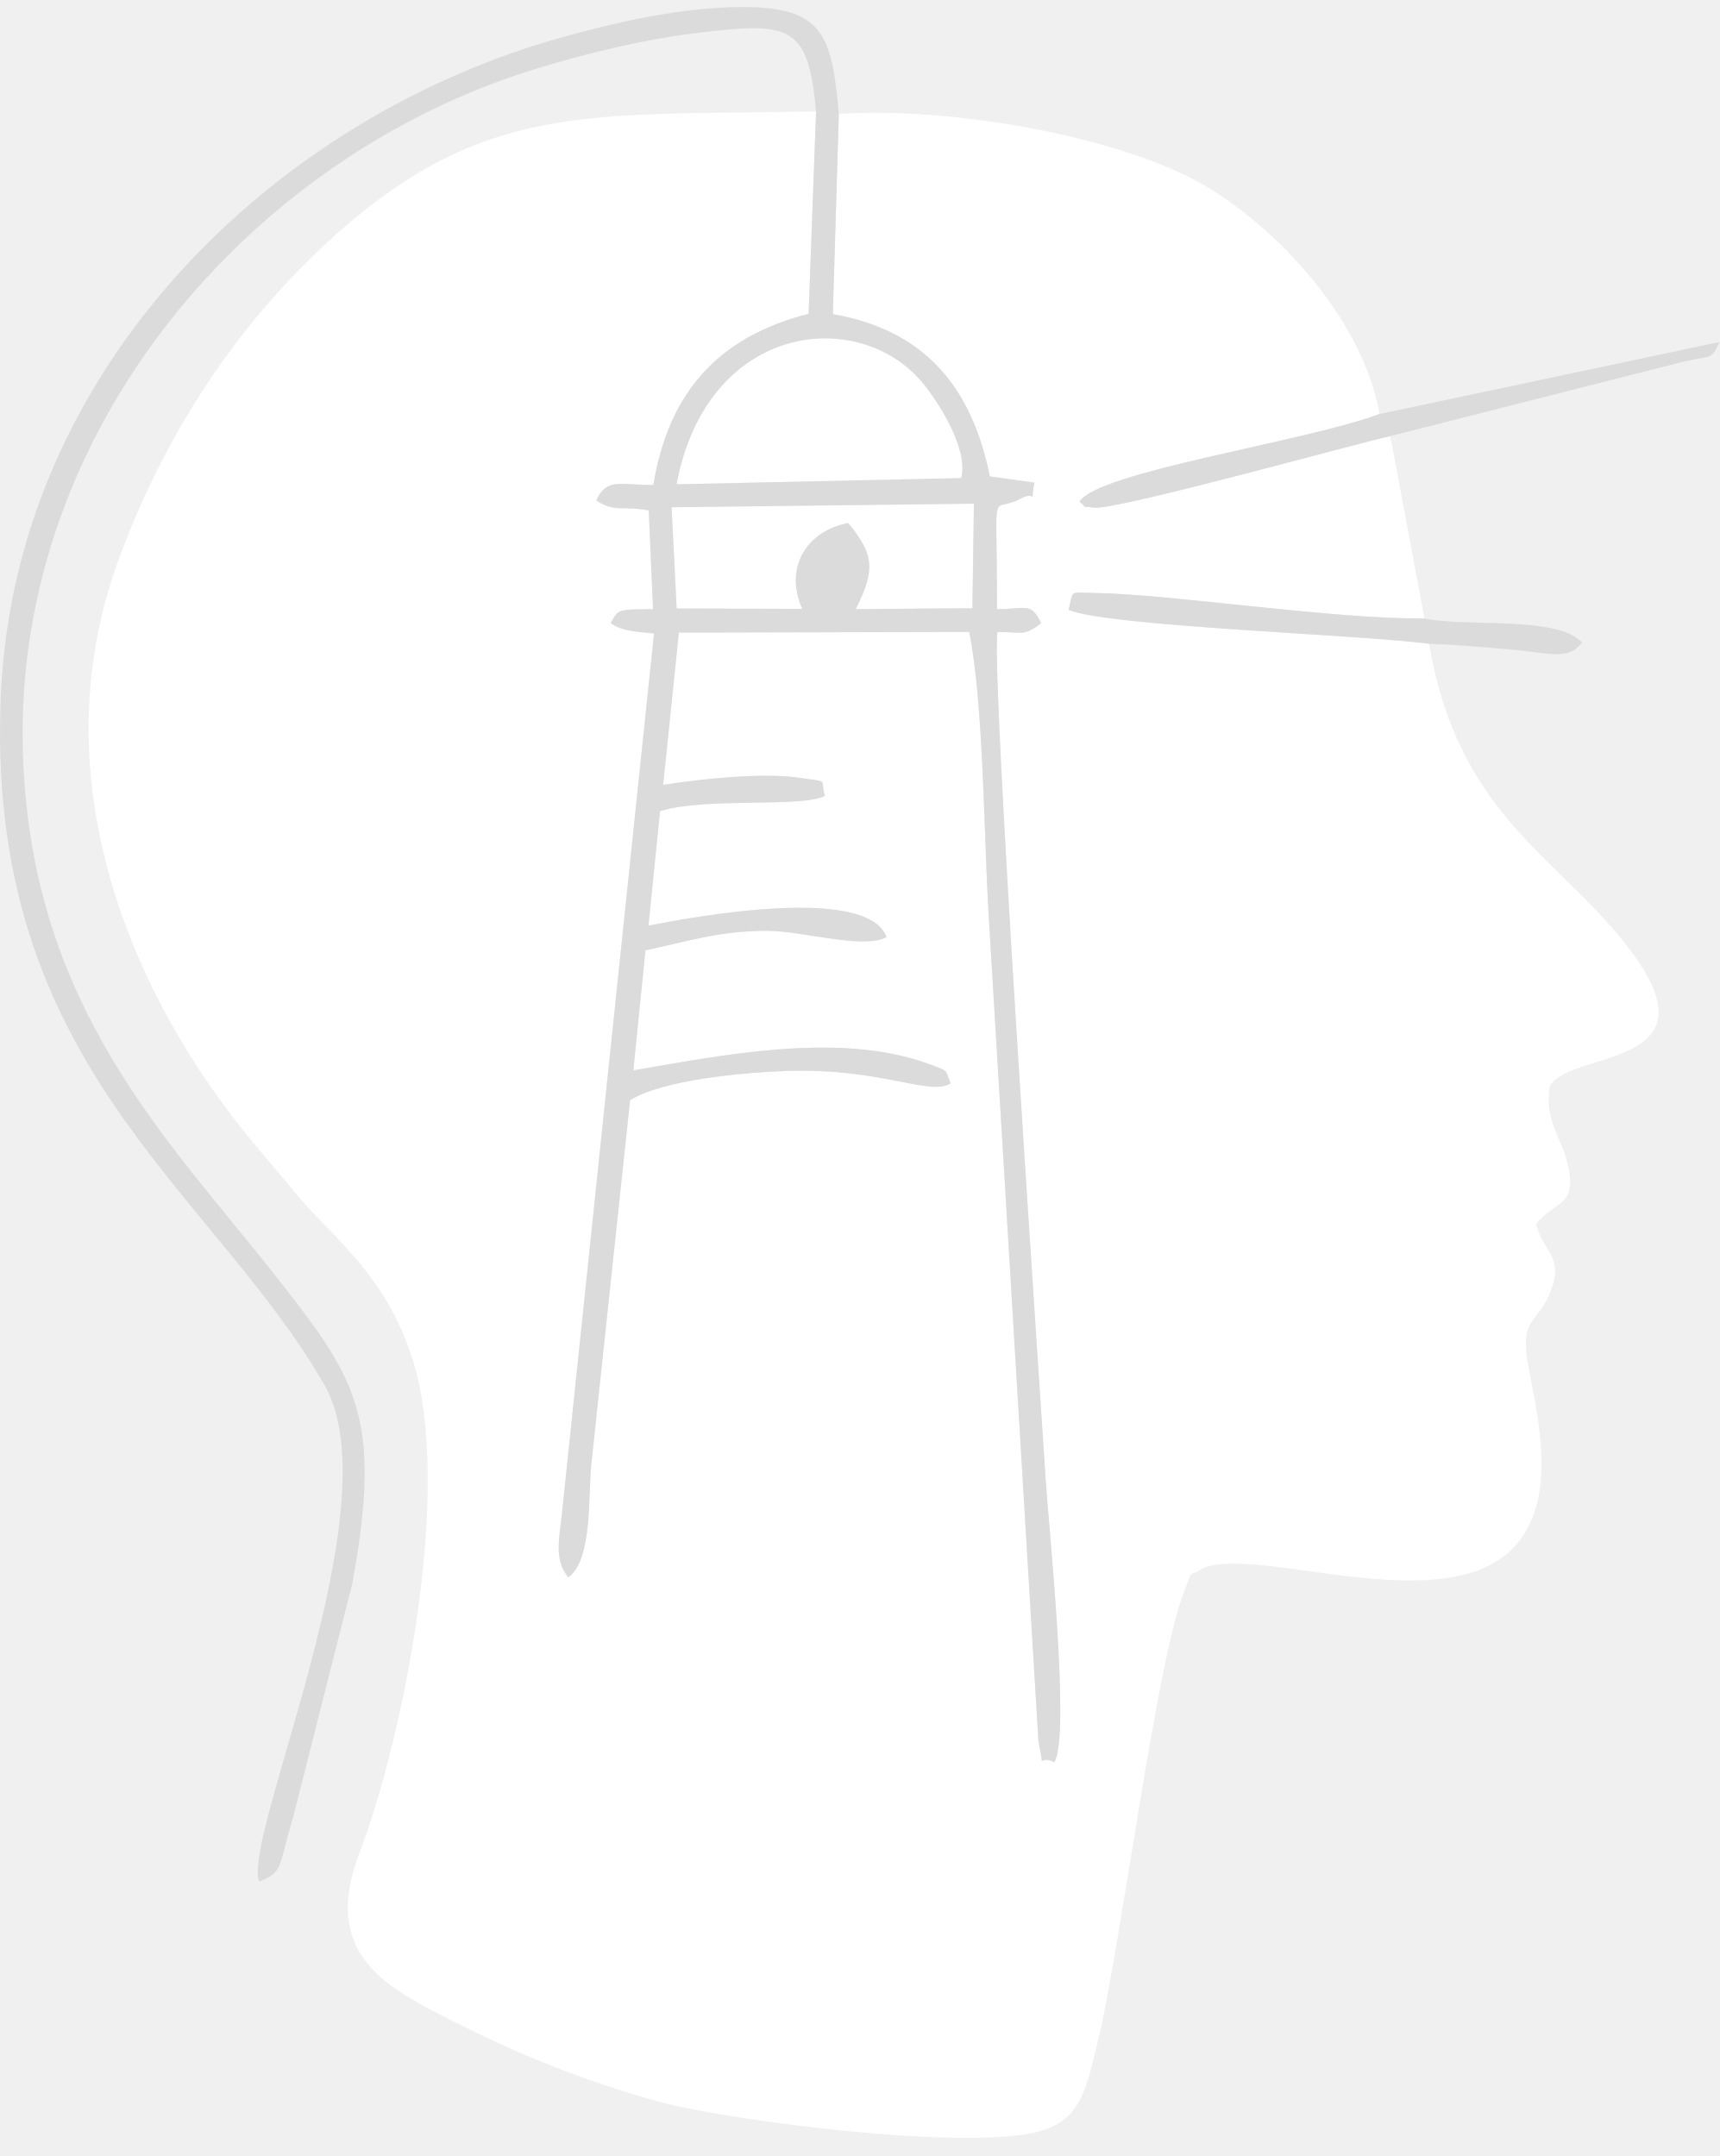
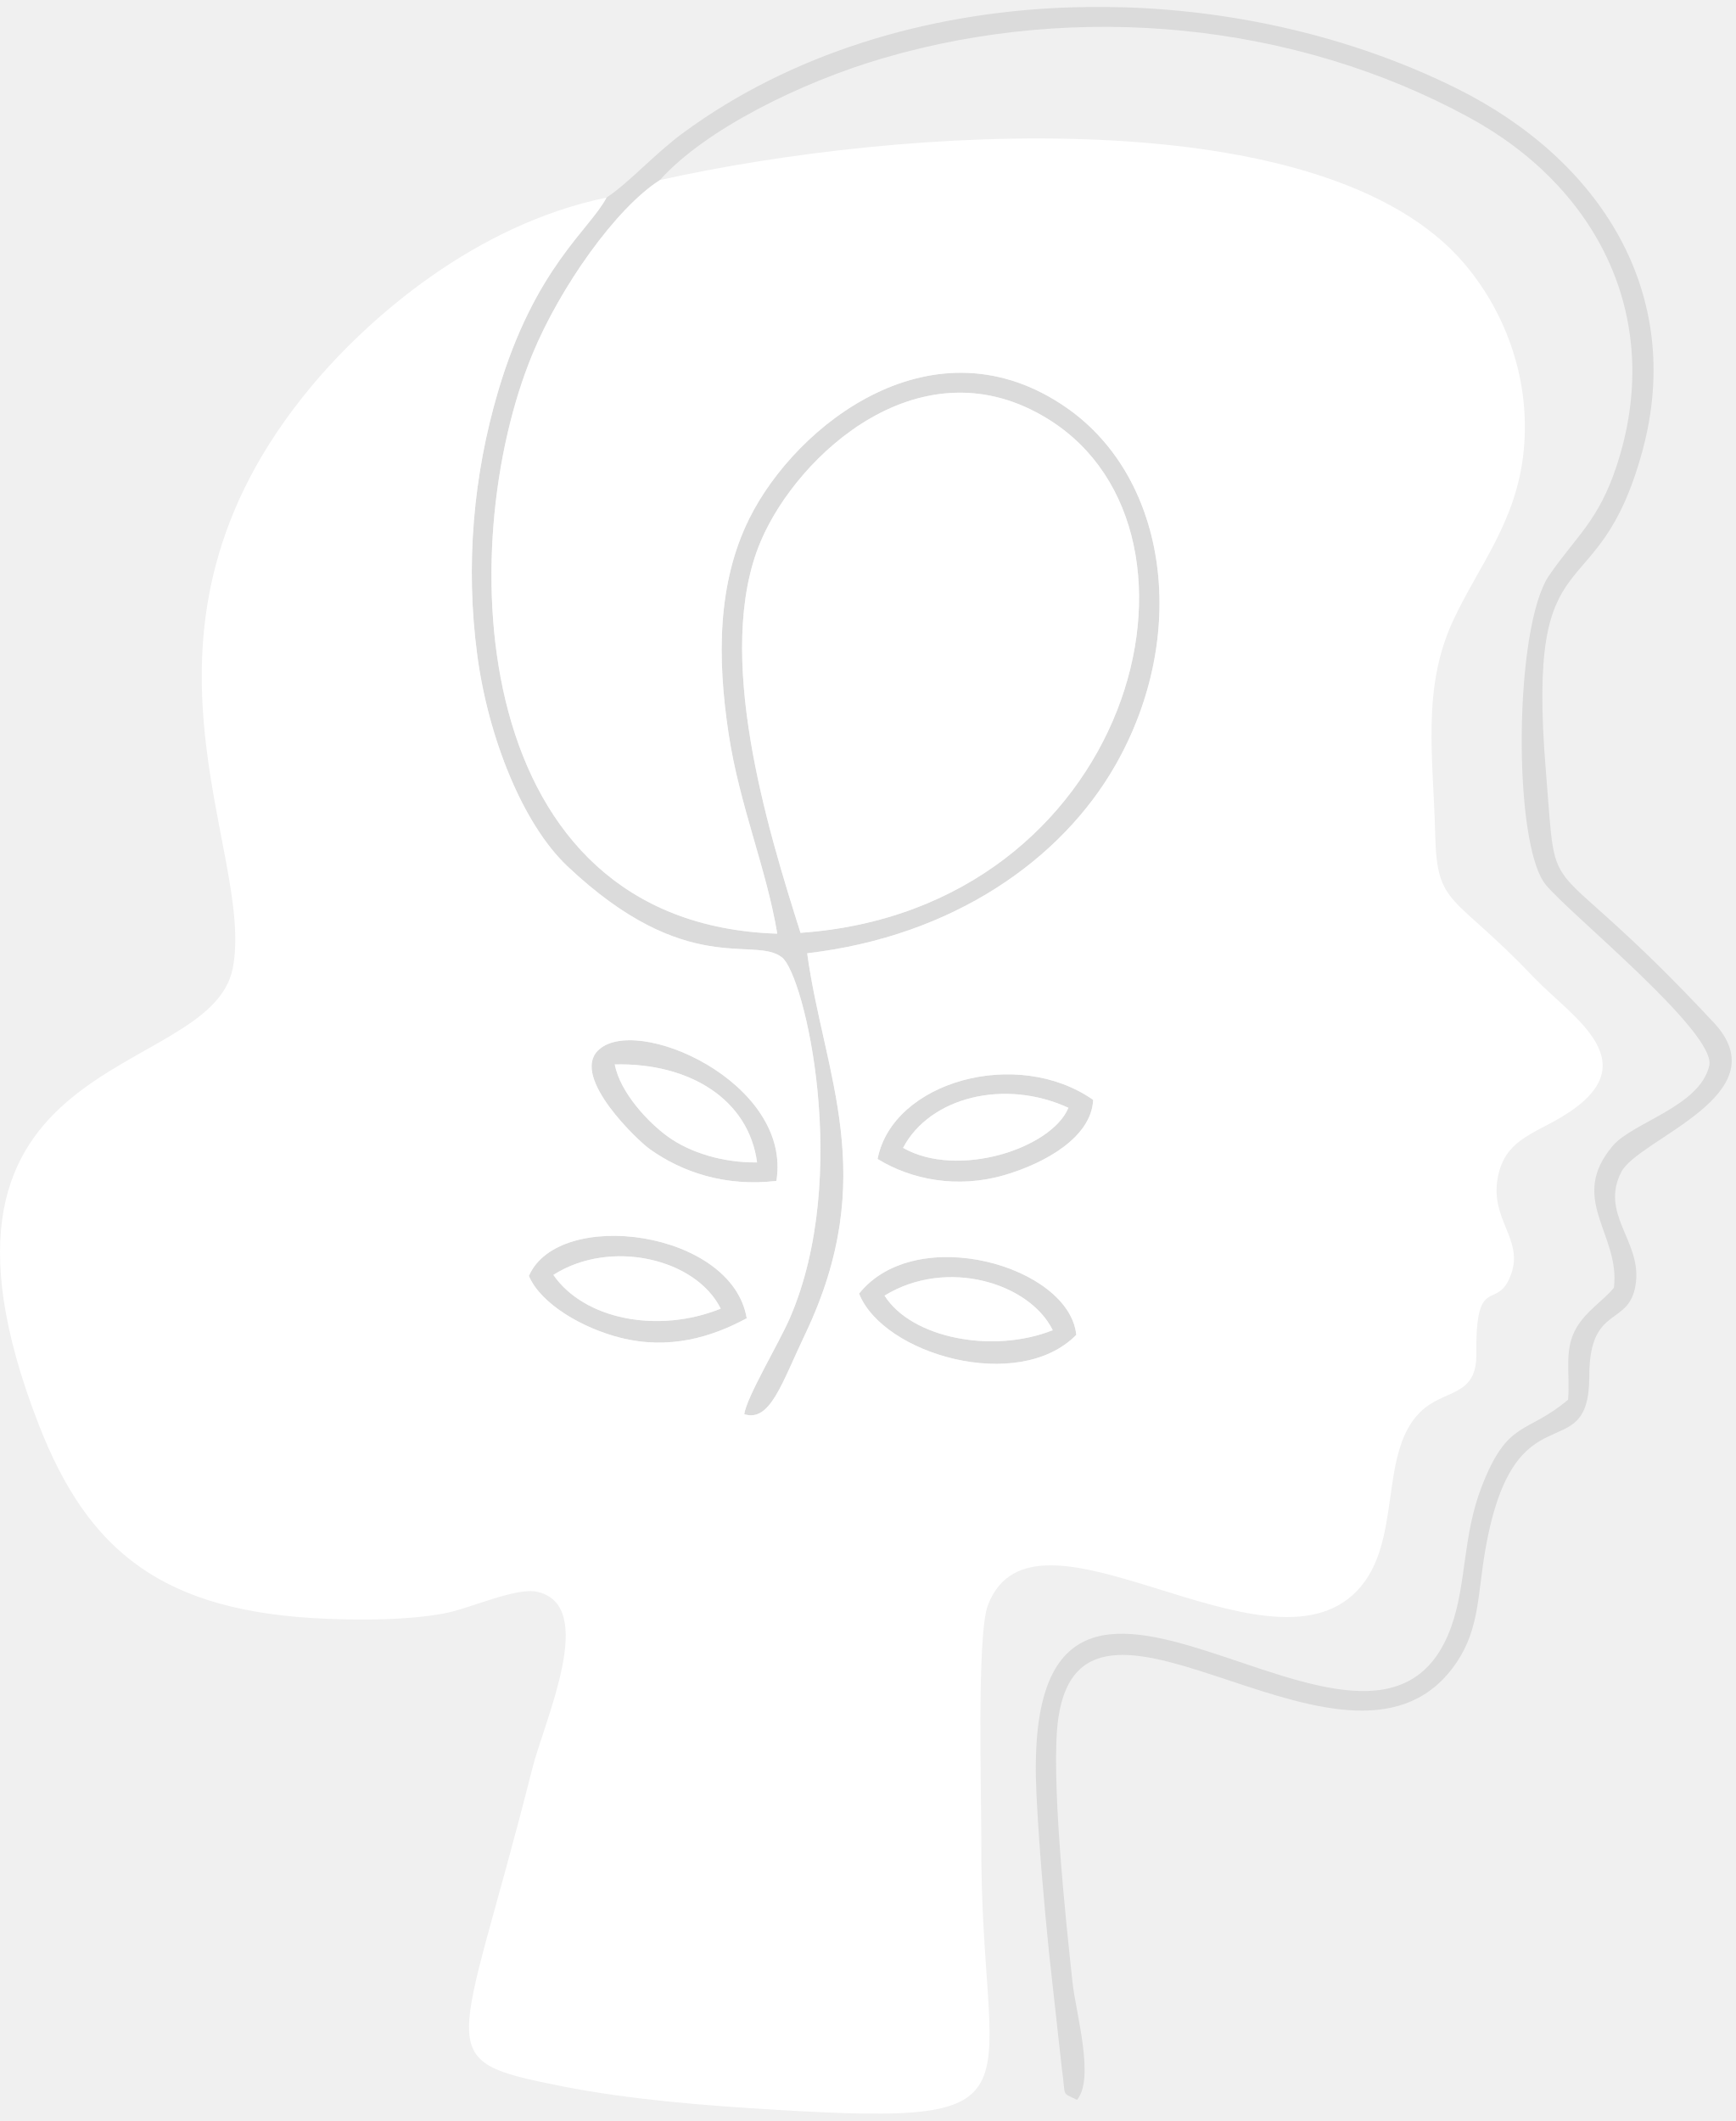
- <svg xmlns="http://www.w3.org/2000/svg" width="122" height="153" viewBox="0 0 122 153" fill="none">
-   <g clip-path="url(#clip0_152_2)">
-     <path fill-rule="evenodd" clip-rule="evenodd" d="M101.39 45.685C96.387 45.028 78.647 44.457 75.821 43.282C76.164 41.819 75.825 42.058 77.703 42.082C82.98 42.151 94.486 43.944 101.062 43.889L98.644 30.949C96.57 31.38 79.136 36.237 77.62 36.026C76.452 35.864 77.322 36.172 76.592 35.608C77.804 33.485 92.619 31.35 97.878 29.377C96.62 22.21 89.793 15.361 84.585 12.68C78.587 9.592 67.424 7.566 59.514 8.087L59.09 22.29C65.584 23.442 68.93 27.41 70.23 33.807L73.386 34.248C73.014 36.198 73.745 34.679 72.408 35.389C70.176 36.573 70.774 33.894 70.73 43.23C72.77 43.231 73.152 42.7 73.874 44.227C72.616 45.181 72.589 44.846 70.77 44.847C70.3 47.942 73.714 97.423 74.187 104.988C74.388 108.194 75.966 123.195 74.805 125.052C73.509 124.429 74.171 125.949 73.674 123.532L70.13 64.69C69.808 59.266 69.772 49.761 68.761 44.843L48.164 44.894L47.05 55.696C49.63 55.298 53.981 54.802 56.672 55.19C59.042 55.532 58.113 55.277 58.532 56.473C56.947 57.338 50.032 56.555 46.83 57.562L46.008 65.684C49.252 65.053 61.52 62.782 62.903 66.503C61.227 67.399 56.913 66.048 54.378 66.055C51.027 66.063 48.841 66.793 45.795 67.442L44.936 75.957C51.071 74.916 59.461 73.182 65.806 75.471C67.37 76.035 67.051 75.892 67.444 76.885C65.914 77.811 62.529 75.757 55.732 76.003C52.681 76.114 47.014 76.63 44.702 78.08L41.949 103.953C41.727 106.081 42.046 110.714 40.324 111.933C39.268 110.674 39.697 109.141 39.883 107.277L46.402 44.954C45.252 44.827 44.231 44.837 43.331 44.227C43.852 43.264 43.756 43.232 46.333 43.232L46.026 36.225C44.057 35.851 43.694 36.406 42.308 35.516C43.032 33.865 44.077 34.429 46.355 34.417C47.452 27.744 51.05 23.878 57.37 22.272L57.898 7.906C42.589 8.215 35.011 7.208 24.934 15.691C18.345 21.238 12.165 29.326 8.341 39.924C3.293 53.917 8.184 68.146 16.163 78.81C17.843 81.055 19.23 82.544 20.866 84.55C23.482 87.759 27.368 90.359 29.293 96.527C32.16 105.719 28.602 123.359 25.509 131.478C22.826 138.516 27.107 140.893 31.939 143.335C36.638 145.711 41.114 147.566 46.599 149.105C51.361 150.44 68.674 152.719 73.855 151.219C76.772 150.374 77.096 148.065 77.893 144.857C79.431 138.672 82.031 117.881 84.033 112.894C84.741 111.132 84.136 112.059 85.328 111.3C89.314 109.511 103.89 115.685 108.141 108.85C110.223 105.502 109.176 100.812 108.472 97.176C107.766 93.527 108.936 94.044 109.878 91.956C111.138 89.162 109.449 88.912 108.993 86.864C110.229 85.229 111.953 85.666 111.238 82.65C110.749 80.589 109.583 79.611 109.949 77.085C111.595 74.11 125.307 76.361 111.746 63.086C107.288 58.722 102.951 54.83 101.39 45.685Z" fill="white" />
-     <path fill-rule="evenodd" clip-rule="evenodd" d="M47.998 34.368L68.194 33.929C68.755 31.819 66.479 28.413 65.502 27.218C60.987 21.697 50.175 22.828 47.998 34.368Z" fill="white" />
-     <path fill-rule="evenodd" clip-rule="evenodd" d="M47.648 35.997L48.009 43.182L56.912 43.209C55.559 40.06 57.444 37.619 60.185 37.118C61.963 39.327 62.167 40.356 60.711 43.228L68.99 43.16L69.098 35.742L47.648 35.997Z" fill="white" />
-     <path fill-rule="evenodd" clip-rule="evenodd" d="M69.098 35.742L68.99 43.16L60.711 43.228C62.167 40.356 61.963 39.327 60.185 37.118C57.444 37.619 55.559 40.06 56.912 43.209L48.009 43.182L47.648 35.998L69.098 35.742ZM47.998 34.368C50.175 22.828 60.986 21.697 65.502 27.218C66.479 28.412 68.755 31.819 68.194 33.929L47.998 34.368ZM57.898 7.906L57.37 22.272C51.05 23.878 47.452 27.744 46.356 34.417C44.077 34.429 43.032 33.865 42.308 35.516C43.694 36.406 44.057 35.851 46.027 36.225L46.333 43.232C43.756 43.232 43.852 43.264 43.331 44.227C44.231 44.837 45.252 44.827 46.402 44.954L39.884 107.277C39.697 109.141 39.269 110.674 40.324 111.933C42.046 110.714 41.727 106.081 41.949 103.953L44.702 78.08C47.014 76.63 52.681 76.114 55.732 76.003C62.529 75.757 65.914 77.811 67.444 76.885C67.051 75.892 67.37 76.035 65.807 75.471C59.461 73.182 51.071 74.916 44.936 75.957L45.795 67.442C48.841 66.793 51.027 66.063 54.378 66.055C56.913 66.048 61.227 67.399 62.903 66.503C61.521 62.782 49.252 65.053 46.009 65.684L46.83 57.562C50.032 56.555 56.947 57.338 58.532 56.473C58.113 55.277 59.042 55.532 56.672 55.19C53.982 54.802 49.63 55.298 47.05 55.696L48.165 44.894L68.761 44.843C69.772 49.761 69.808 59.266 70.13 64.69L73.674 123.532C74.171 125.949 73.51 124.429 74.805 125.052C75.966 123.195 74.388 108.194 74.188 104.988C73.714 97.423 70.3 47.942 70.77 44.847C72.589 44.846 72.616 45.181 73.874 44.227C73.152 42.7 72.77 43.231 70.73 43.23C70.774 33.894 70.176 36.573 72.408 35.389C73.746 34.679 73.014 36.198 73.386 34.248L70.23 33.807C68.93 27.41 65.584 23.442 59.09 22.29L59.514 8.087C59.022 2.556 58.468 0.466 52.58 0.5C48.298 0.526 43.869 1.542 39.984 2.616C19.405 8.309 1.129 26.087 0.065 49.216C-1.147 75.579 14.938 84.24 23.017 98.276C27.939 106.828 17.126 130.386 18.394 133.531C20.139 132.803 19.716 132.556 20.786 129.001L24.992 112.392C27.145 100.7 25.321 97.912 19.886 90.964C12.048 80.944 1.964 71.46 1.613 52.845C1.192 30.475 17.658 11.081 38.128 4.851C41.72 3.758 45.74 2.773 49.74 2.301C56.047 1.554 57.354 1.798 57.898 7.906Z" fill="#DBDBDB" />
-     <path fill-rule="evenodd" clip-rule="evenodd" d="M97.878 29.377C92.62 31.35 77.805 33.485 76.593 35.608C77.323 36.172 76.453 35.864 77.62 36.026C79.137 36.237 96.57 31.38 98.645 30.949L119.339 25.69C121.497 25.177 121.368 25.612 122 24.269L97.878 29.377Z" fill="#DBDBDB" />
-     <path fill-rule="evenodd" clip-rule="evenodd" d="M101.39 45.685C103.427 45.761 105.427 45.939 107.485 46.118C109.652 46.308 111.322 46.916 112.245 45.588C110.488 43.681 104.065 44.52 101.062 43.89C94.486 43.944 82.98 42.151 77.703 42.082C75.824 42.058 76.164 41.819 75.821 43.283C78.647 44.457 96.387 45.028 101.39 45.685Z" fill="#DBDBDB" />
+ <svg xmlns="http://www.w3.org/2000/svg" width="126" height="154" viewBox="0 0 126 154" fill="none">
+   <g clip-path="url(#clip0_263_2)">
+     <mask id="mask0_263_2" style="mask-type:luminance" maskUnits="userSpaceOnUse" x="0" y="0" width="126" height="154">
+       <path d="M126 0.5H0V153.5H126V0.5Z" fill="white" />
+     </mask>
+     <g mask="url(#mask0_263_2)">
+       <path fill-rule="evenodd" clip-rule="evenodd" d="M58.117 67.73C55.745 60.235 51.78 47.455 55.227 39.308C57.894 33.006 66.917 24.657 76.176 30.479C89.389 38.789 82.106 66.053 58.117 67.73ZM44.032 14.348C42.831 16.656 38.822 19.43 36.172 28.38C34.367 34.477 33.776 41.025 34.65 47.573C35.447 53.544 37.945 59.821 41.19 62.89C49.86 71.091 54.737 67.915 56.77 69.512C58.416 70.804 61.829 85.406 57.327 95.742C56.549 97.528 54.19 101.46 54.034 102.681C55.916 103.279 56.744 100.457 58.455 96.869C63.941 85.362 59.793 77.988 58.602 69.213C69.282 67.969 77.078 62.356 80.947 55.614C86.357 46.188 84.834 34.768 77.453 29.619C67.813 22.893 57.792 30.828 54.406 37.638C52.084 42.306 52.056 47.747 52.901 53.296C53.697 58.521 55.659 63.114 56.429 67.791C33.839 67.058 32.909 39.649 38.65 25.725C40.664 20.843 44.733 15.093 47.912 13.073C51.168 9.421 58.152 5.959 64.192 4.202C78.253 0.112 93.974 1.611 106.677 8.539C116.162 13.712 120.835 23.319 117.365 33.831C116.044 37.833 114.432 38.925 112.473 41.769C109.906 45.494 109.813 61.215 112.199 64.21C113.816 66.239 124.655 74.991 124.092 77.381C123.393 80.351 118.552 81.477 117.094 83.188C113.798 87.059 117.645 89.612 117.171 93.498C116.373 94.468 115.195 95.146 114.458 96.392C113.518 97.983 113.997 99.63 113.844 101.628C110.795 104.198 109.484 103.024 107.581 107.911C106.173 111.525 106.487 114.949 105.365 118.097C99.848 133.575 73.914 103.403 75.249 130.304C75.44 134.151 75.78 138.003 76.164 141.827L77.088 150.179C77.403 152.332 77.012 151.882 78.19 152.466C79.496 150.925 78.111 146.179 77.869 143.968C77.381 139.5 76.242 128.762 76.838 124.726C78.763 111.689 98.314 131.883 105.784 120.653C107.43 118.179 107.271 115.699 107.853 112.426C109.97 100.508 115.382 106.833 115.382 99.919C115.381 94.536 118.435 96.476 118.779 93.015C119.074 90.045 116.163 88.109 117.705 85.097C118.94 82.683 129.314 79.492 124.419 74.247C111.769 60.69 113.107 66.603 112.23 55.979C110.758 38.141 115.977 44.831 119.253 32.693C122.317 21.339 116.251 11.647 105.777 6.431C88.875 -1.985 65.272 -1.913 49.56 9.675C47.505 11.19 45.713 13.231 44.032 14.348Z" fill="#DBDBDB" />
+       <path fill-rule="evenodd" clip-rule="evenodd" d="M44.631 77.284C50.081 77.161 54.356 79.839 54.963 84.401C52.478 84.428 50.105 83.689 48.497 82.535C47.085 81.52 45.024 79.345 44.631 77.284ZM56.366 85.743C57.533 78.555 46.048 73.531 43.384 76.305C41.506 78.261 46.291 82.803 47.165 83.429C49.513 85.107 52.655 86.179 56.366 85.743Z" fill="#DBDBDB" />
+       <path fill-rule="evenodd" clip-rule="evenodd" d="M64.217 94.072C68.732 91.296 74.75 93.162 76.428 96.582C72.102 98.298 66.194 97.188 64.217 94.072ZM62.369 93.926C64.113 98.341 73.939 101.187 78.137 96.921C77.641 91.945 66.522 88.725 62.369 93.926Z" fill="#DBDBDB" />
+       <path fill-rule="evenodd" clip-rule="evenodd" d="M40.174 92.567C44.342 89.909 50.542 91.401 52.324 95.019C47.758 96.855 42.407 95.799 40.174 92.567ZM38.397 92.642C39.284 94.721 42.347 96.446 45.014 97.124C48.61 98.038 51.713 97.066 54.211 95.714C53.147 89.323 40.559 87.662 38.397 92.642Z" fill="#DBDBDB" />
+       <path fill-rule="evenodd" clip-rule="evenodd" d="M65.562 83.344C67.509 79.647 72.945 78.309 77.568 80.435C76.325 83.402 69.511 85.6 65.562 83.344ZM63.712 84.151C66.142 85.642 69.501 86.336 72.979 85.304C75.856 84.451 79.237 82.585 79.363 79.859C73.855 76.007 64.807 78.511 63.712 84.151Z" fill="#DBDBDB" />
+       <path fill-rule="evenodd" clip-rule="evenodd" d="M62.37 93.926C66.523 88.725 77.643 91.945 78.138 96.921C73.941 101.187 64.114 98.341 62.37 93.926ZM38.398 92.642C40.56 87.662 53.148 89.323 54.212 95.715C51.714 97.066 48.611 98.038 45.015 97.124C42.348 96.446 39.285 94.721 38.398 92.642ZM63.713 84.151C64.808 78.511 73.856 76.007 79.364 79.859C79.238 82.585 75.857 84.451 72.98 85.304C69.502 86.336 66.143 85.642 63.713 84.151ZM47.166 83.429C46.291 82.803 41.507 78.261 43.385 76.305C46.049 73.531 57.533 78.555 56.367 85.743C52.656 86.179 49.513 85.107 47.166 83.429ZM47.912 13.073C44.733 15.093 40.664 20.843 38.651 25.725C32.909 39.649 33.84 67.058 56.429 67.791C55.66 63.115 53.697 58.521 52.901 53.296C52.056 47.747 52.084 42.306 54.406 37.638C57.792 30.828 67.813 22.894 77.453 29.619C84.834 34.769 86.358 46.188 80.948 55.614C77.078 62.356 69.282 67.969 58.602 69.214C59.793 77.988 63.942 85.362 58.455 96.87C56.745 100.457 55.916 103.279 54.034 102.681C54.19 101.461 56.549 97.528 57.327 95.742C61.829 85.406 58.416 70.804 56.77 69.512C54.738 67.915 49.86 71.091 41.19 62.891C37.945 59.822 35.447 53.544 34.65 47.573C33.776 41.025 34.367 34.477 36.173 28.38C38.823 19.43 42.831 16.656 44.032 14.348C34.526 16.301 26.77 23.047 22.589 28.072C7.736 45.921 18.6 61.731 16.895 70.316C15.245 78.626 -7.859 75.962 2.8 103.404C6.397 112.663 11.817 117.087 23.826 117.539C26.497 117.64 29.537 117.628 32.165 117.162C34.111 116.817 37.45 115.217 39.017 115.579C43.404 116.59 39.537 124.869 38.64 128.428C33.329 149.507 31.014 149.524 40.734 151.464C45.726 152.46 51.264 152.884 56.409 153.191C76.573 154.392 71.154 152.347 71.243 133.718C71.258 130.53 70.895 118.703 71.723 116.543C75.07 107.803 91.917 122.349 98.507 115.52C101.87 112.036 100.033 105.612 103.079 102.555C104.825 100.802 107.218 101.501 107.182 98.295C107.114 92.266 108.728 95.345 109.723 92.467C110.592 89.957 108.176 88.55 108.734 85.52C109.227 82.84 111.18 82.401 113.325 81.129C119.912 77.223 114.101 73.85 111.39 70.999C105.476 64.779 104.32 65.935 104.194 60.559C104.063 55.015 103.203 49.997 105.492 45.068C107.352 41.062 110.122 37.871 110.622 32.71C111.163 27.116 108.992 22.299 106.329 19.161C96.151 7.166 65.427 9.169 47.912 13.073Z" fill="white" />
+       <path fill-rule="evenodd" clip-rule="evenodd" d="M58.117 67.73C82.106 66.053 89.389 38.789 76.176 30.479C66.917 24.657 57.894 33.006 55.227 39.308C51.779 47.455 55.745 60.235 58.117 67.73Z" fill="white" />
+       <path fill-rule="evenodd" clip-rule="evenodd" d="M54.963 84.401C54.357 79.839 50.081 77.161 44.632 77.284C45.024 79.345 47.085 81.52 48.497 82.534C50.105 83.689 52.478 84.428 54.963 84.401Z" fill="white" />
+       <path fill-rule="evenodd" clip-rule="evenodd" d="M65.562 83.344C69.512 85.6 76.325 83.402 77.568 80.434C72.946 78.309 67.509 79.647 65.562 83.344Z" fill="white" />
+       <path fill-rule="evenodd" clip-rule="evenodd" d="M40.174 92.567C42.408 95.799 47.758 96.855 52.324 95.019C50.543 91.401 44.342 89.909 40.174 92.567Z" fill="white" />
+       <path fill-rule="evenodd" clip-rule="evenodd" d="M64.218 94.072C66.195 97.188 72.104 98.298 76.43 96.582C74.751 93.163 68.734 91.296 64.218 94.072Z" fill="white" />
+     </g>
  </g>
  <defs>
-     <clipPath id="clip0_152_2">
-       <rect width="122" height="152" fill="white" transform="translate(0 0.5)" />
+     <clipPath id="clip0_263_2">
+       <rect width="126" height="154" fill="white" />
    </clipPath>
  </defs>
</svg>
